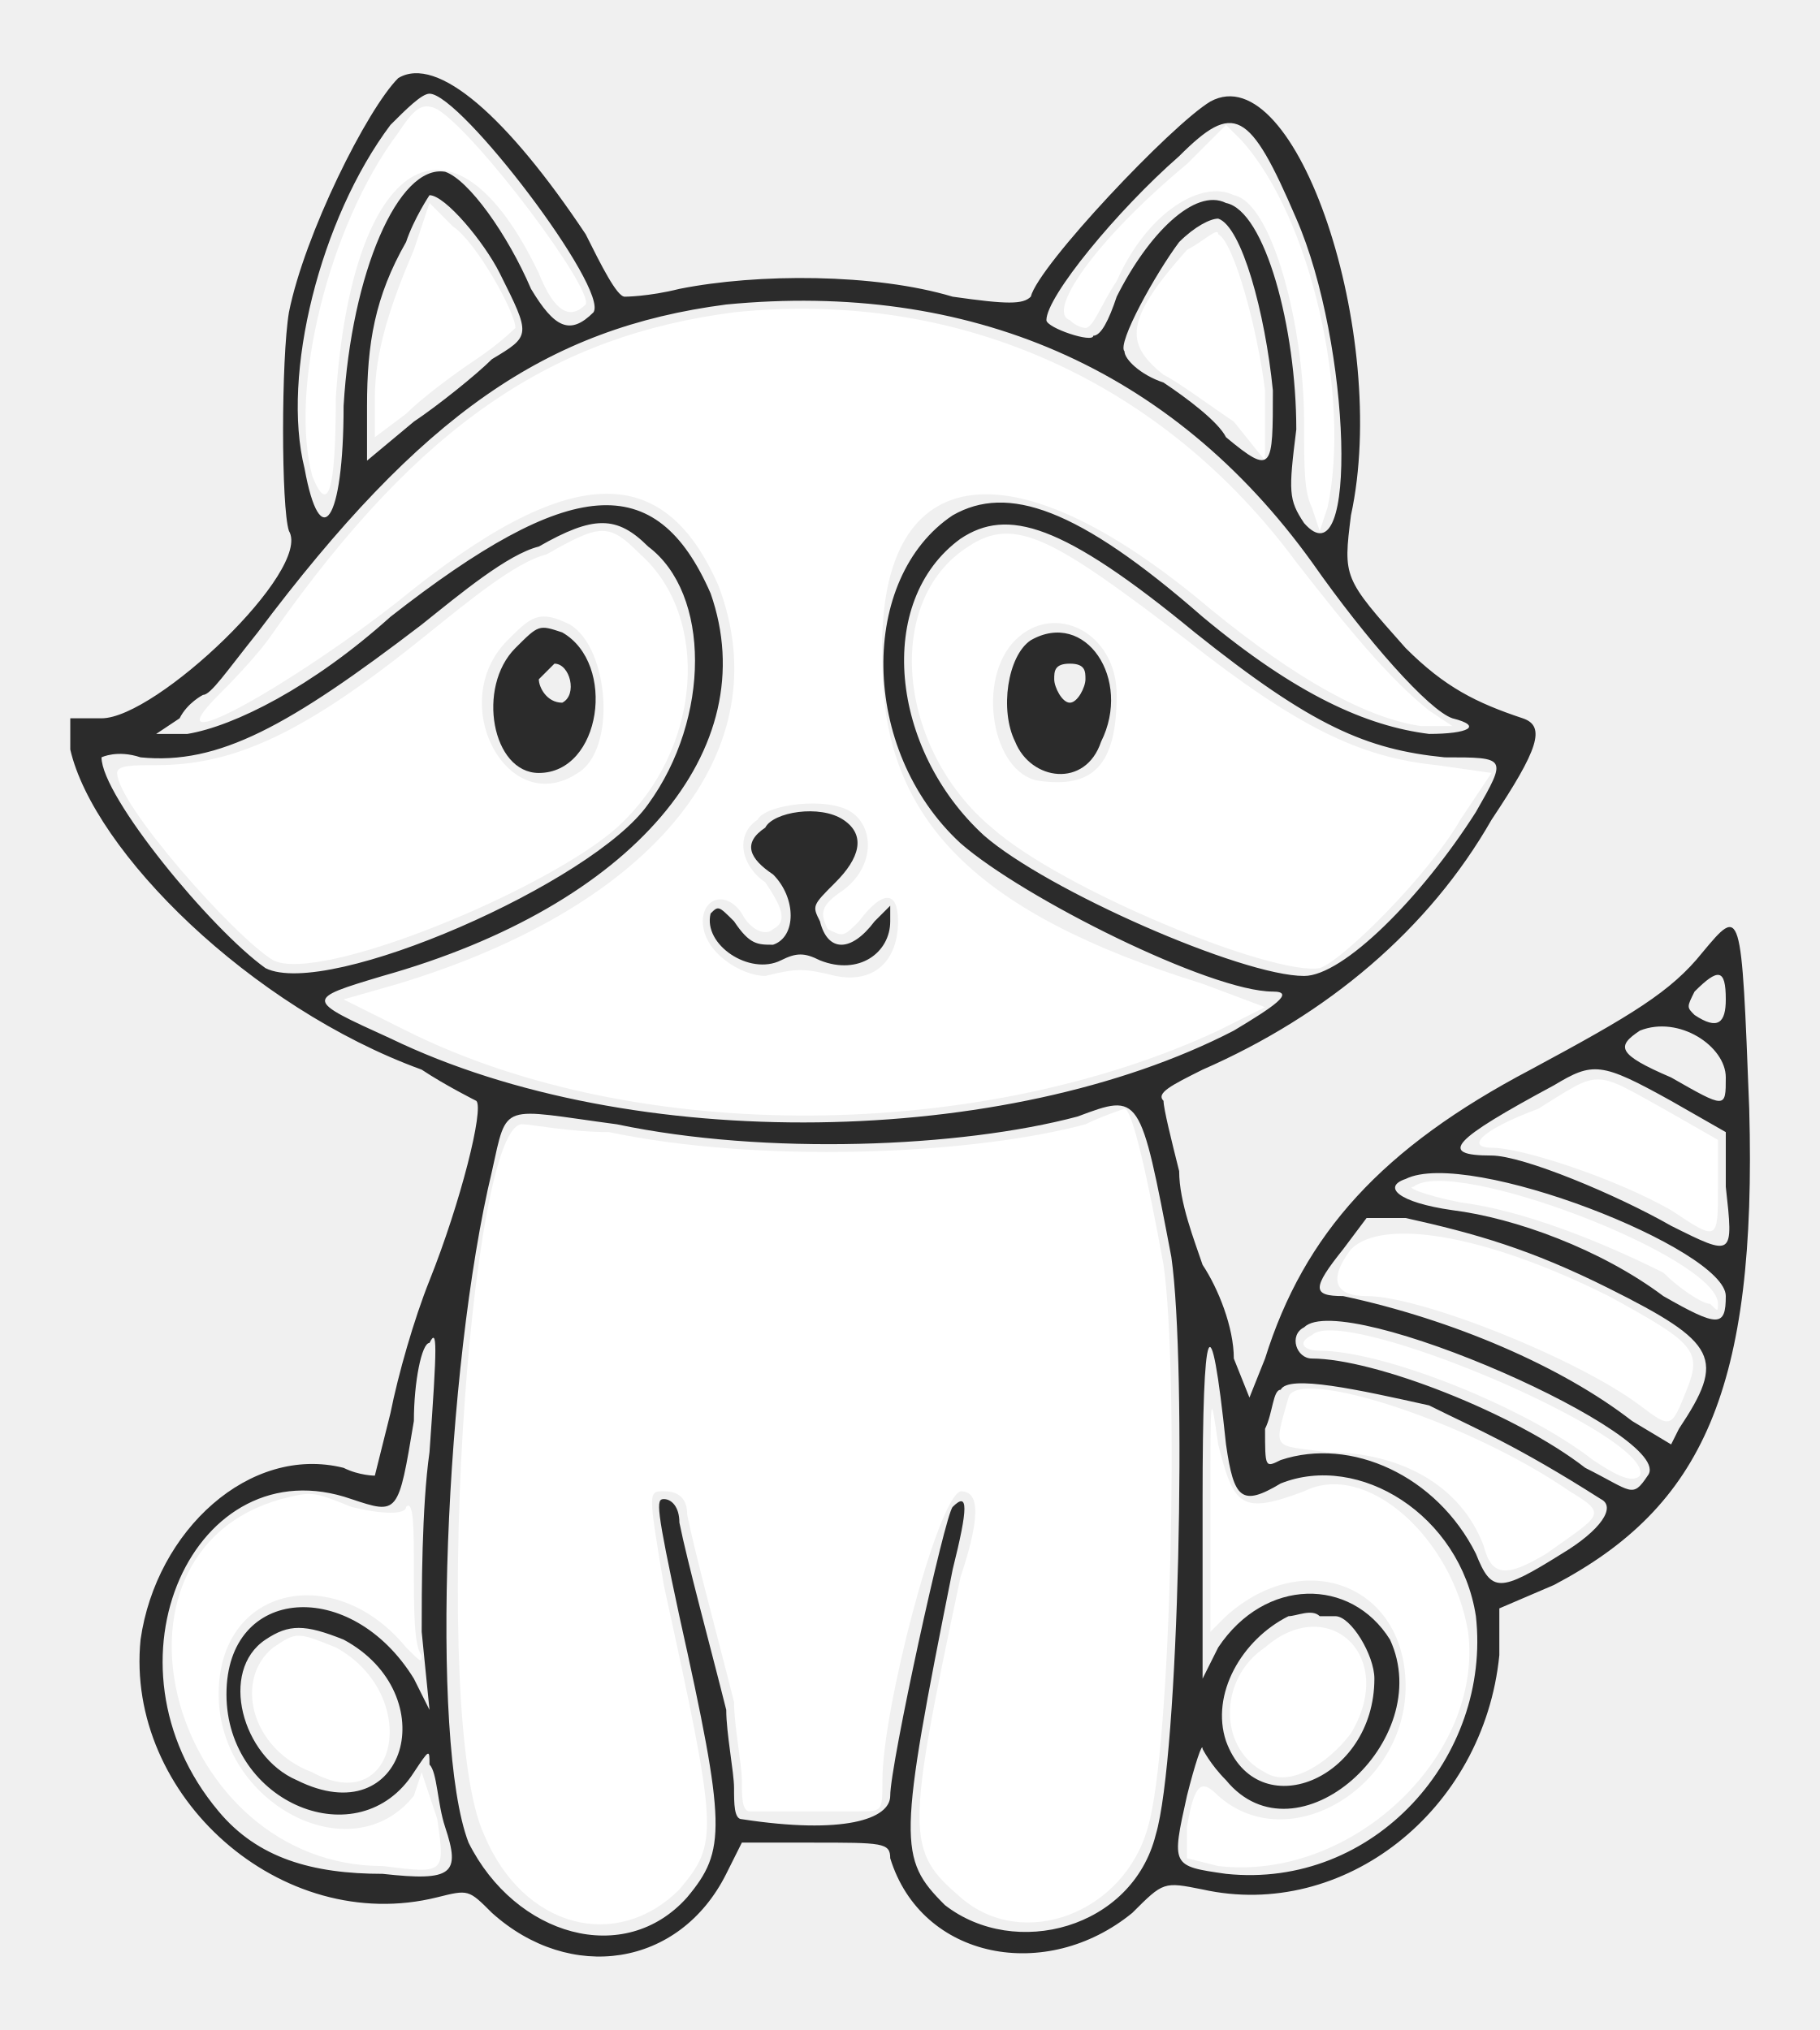
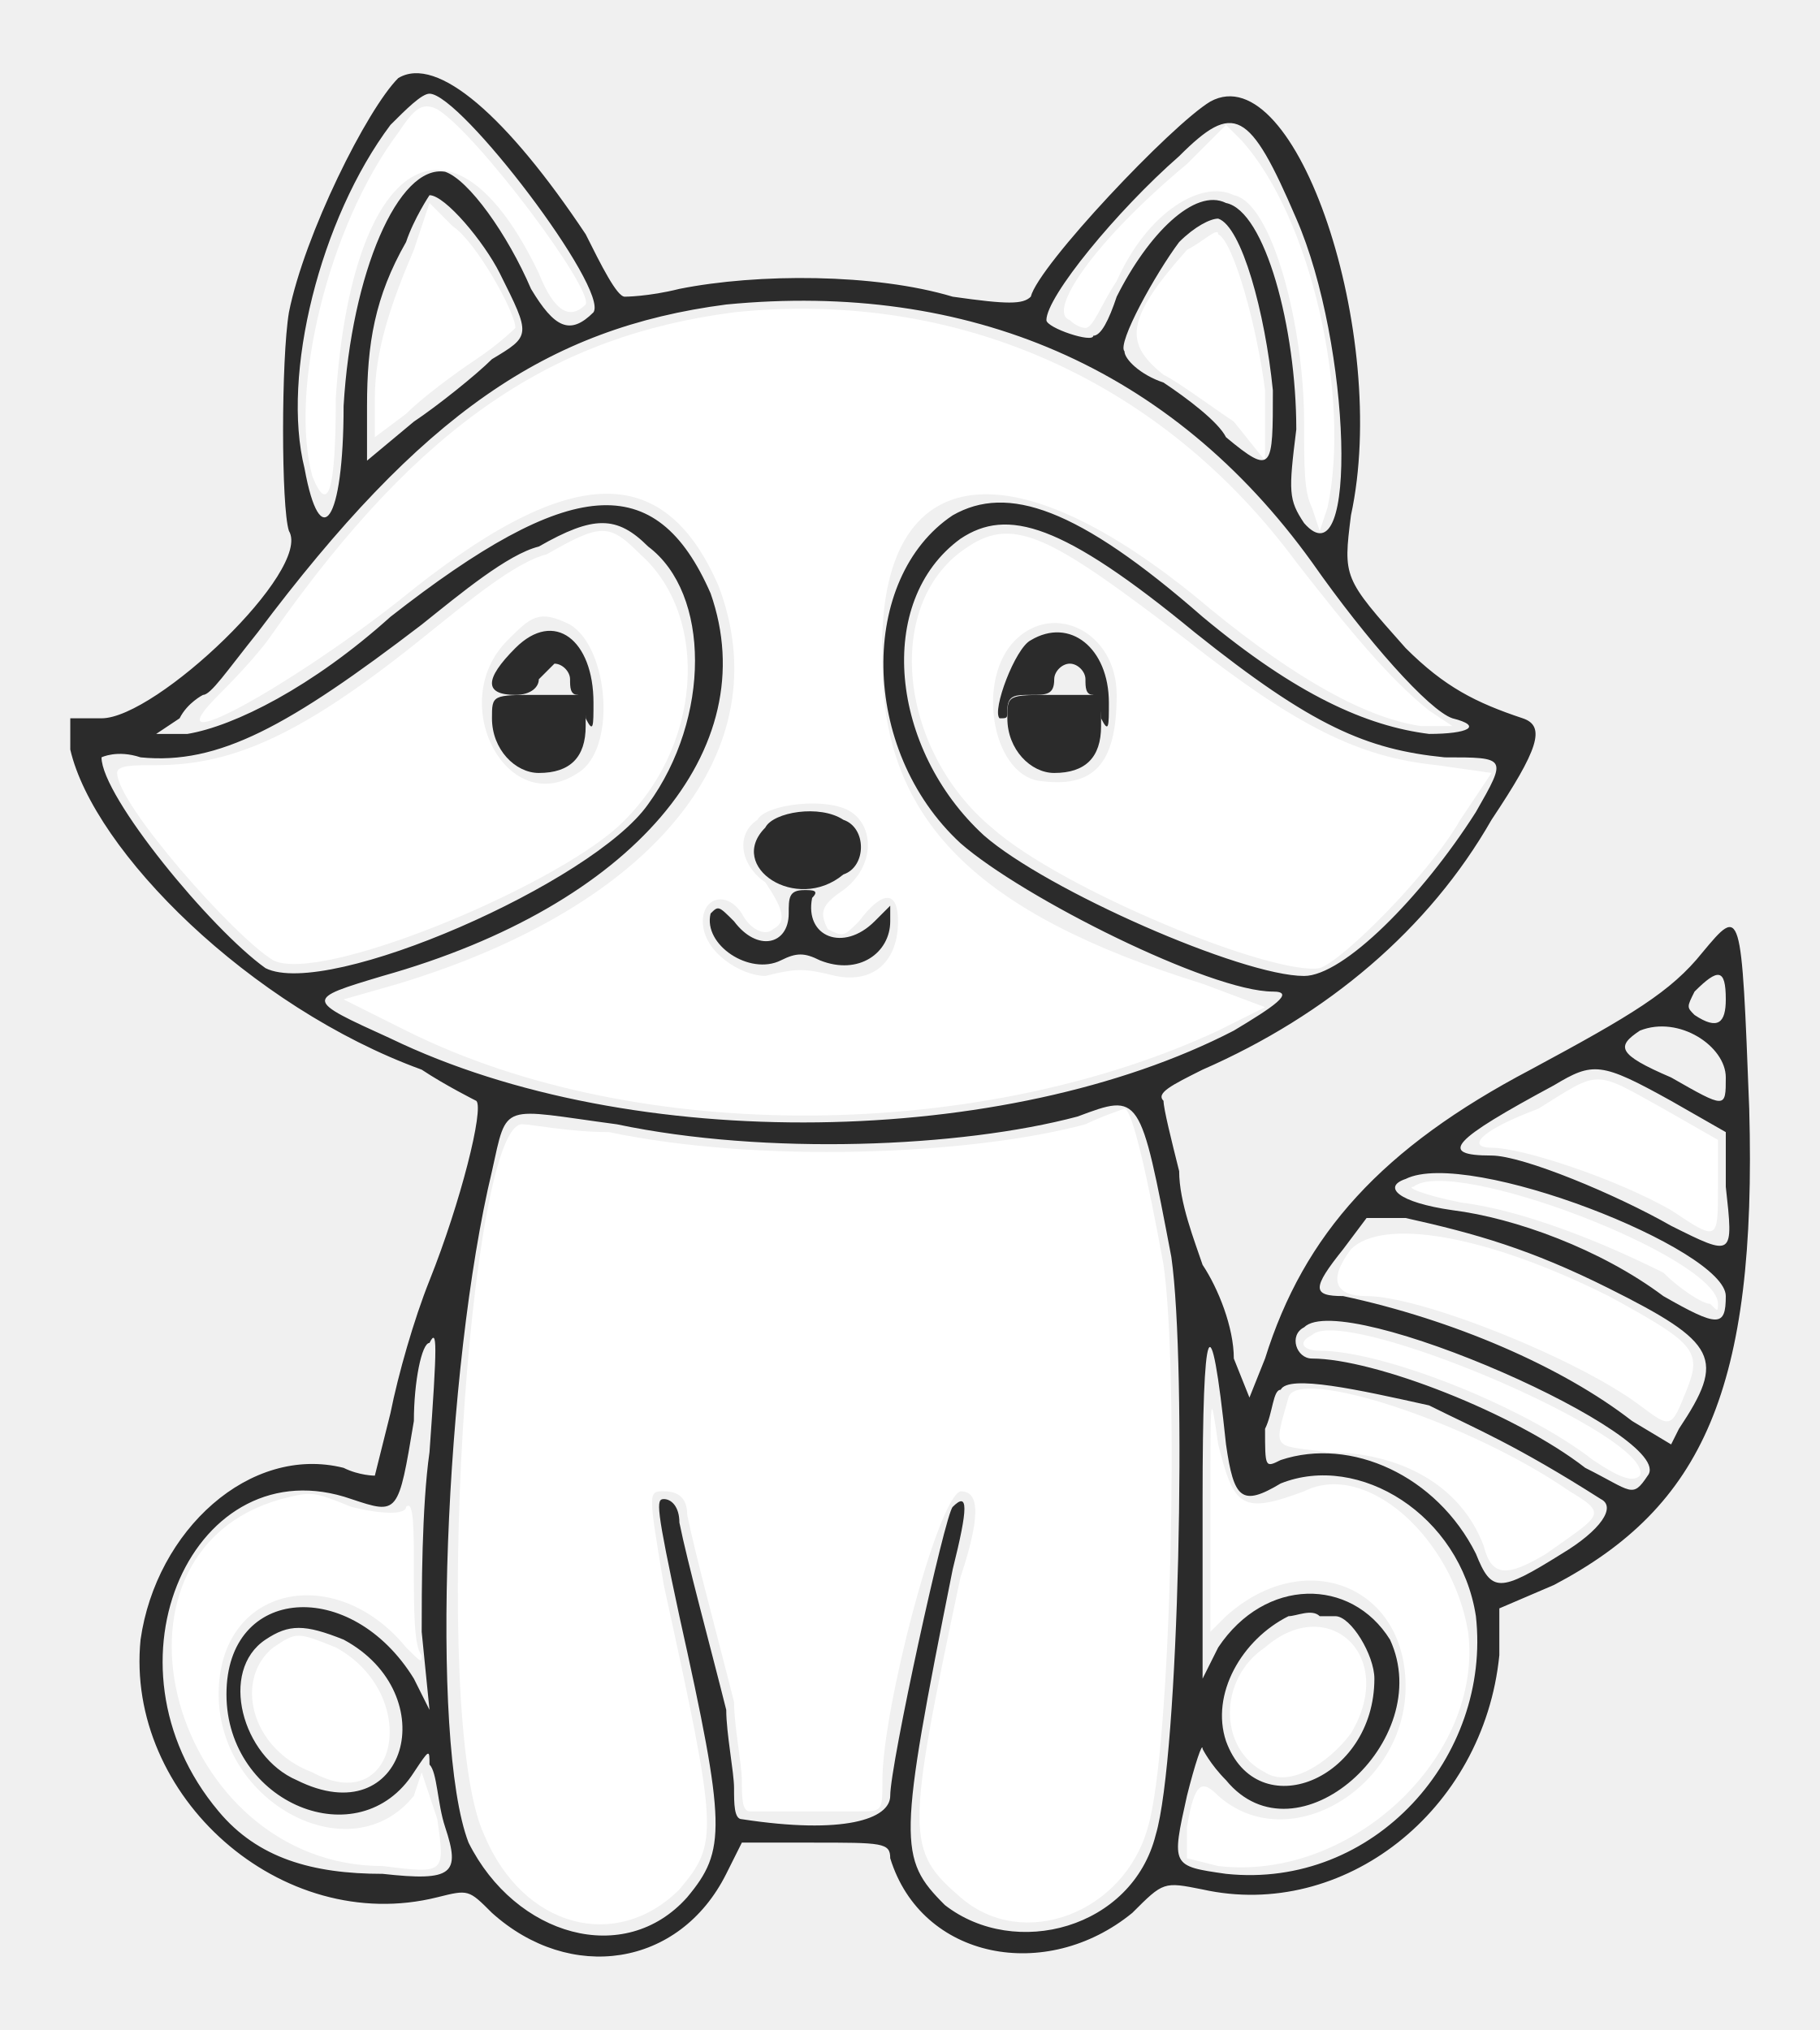
<svg xmlns="http://www.w3.org/2000/svg" viewBox="0 0 233 260">
  <g class="regions">
    <path class="region" fill="#ffffff" fill-rule="evenodd" d="M 51 17 C 42 29, 37 50, 40 61 C 42 66, 43 63, 43 51 C 45 20, 58 12, 69 35 C 71 40, 73 41, 75 39 C 76 37, 61 17, 56 14 C 54 13, 53 14, 51 17" />
    <path class="region" fill="#ffffff" fill-rule="evenodd" d="M 152 21 C 140 31, 134 40, 137 41 C 138 42, 139 42, 139 42 C 140 42, 141 39, 143 36 C 147 27, 154 23, 158 25 C 163 26, 167 42, 167 54 C 167 60, 167 63, 168 65 L 169 68 170 65 C 173 51, 168 28, 159 18 L 157 16 152 21" />
    <path class="region" fill="#ffffff" fill-rule="evenodd" d="M 53 32 C 50 39, 48 45, 48 51 L 48 56 52 53 C 54 51, 58 48, 61 46 C 64 44, 66 42, 66 42 C 66 40, 61 31, 58 29 L 55 26 53 32" />
    <path class="region" fill="#ffffff" fill-rule="evenodd" d="M 152 32 C 144 41, 144 44, 149 48 C 151 49, 155 52, 158 54 L 162 59 162 50 C 161 42, 158 31, 156 30 C 156 29, 154 31, 152 32" />
    <path class="region" fill="#ffffff" fill-rule="evenodd" d="M 94 40 C 71 43, 54 54, 35 81 C 33 84, 29 88, 28 89 C 19 98, 37 88, 51 77 C 73 59, 85 59, 92 75 C 100 96, 84 116, 51 126 L 44 128 52 132 C 82 147, 126 146, 156 132 L 162 129 154 126 C 125 117, 113 105, 113 85 C 112 59, 129 56, 155 78 C 166 87, 175 92, 182 93 L 186 93 183 91 C 178 87, 173 81, 166 72 C 149 49, 123 37, 94 40 M 97 105 C 94 107, 95 111, 98 113 C 100 116, 101 118, 99 119 C 98 120, 96 119, 95 117 C 93 114, 90 115, 90 118 C 90 122, 95 125, 98 125 C 102 124, 103 124, 107 125 C 112 126, 115 123, 115 118 C 115 114, 113 114, 110 118 C 108 120, 108 120, 106 119 C 105 117, 105 116, 108 114 C 112 111, 112 106, 109 104 C 106 102, 98 103, 97 105" />
    <path class="region" fill="#ffffff" fill-rule="evenodd" d="M 70 71 C 66 72, 60 77, 55 81 C 39 94, 30 98, 20 98 C 17 98, 15 98, 15 99 C 15 103, 30 120, 35 123 C 41 126, 70 114, 79 106 C 90 96, 91 79, 82 71 C 78 67, 77 67, 70 71 M 65 82 C 57 90, 65 105, 74 99 C 79 96, 78 83, 73 80 C 69 78, 68 79, 65 82" />
    <path class="region" fill="#ffffff" fill-rule="evenodd" d="M 124 70 C 113 77, 115 96, 127 106 C 136 114, 163 125, 169 124 C 172 123, 183 112, 187 105 L 191 99 184 98 C 174 97, 166 93, 152 82 C 135 69, 130 66, 124 70 M 130 82 C 125 87, 127 99, 133 100 C 140 101, 143 98, 143 89 C 143 81, 135 77, 130 82" />
    <path class="region" fill="#ffffff" fill-rule="evenodd" d="M 197 142 C 189 145, 188 147, 191 147 C 195 147, 207 151, 214 155 C 220 159, 220 159, 220 152 L 220 146 213 142 C 204 137, 205 137, 197 142" />
    <path class="region" fill="#ffffff" fill-rule="evenodd" d="M 139 144 C 124 148, 97 149, 78 145 C 73 145, 68 144, 67 144 C 60 143, 55 220, 62 235 C 67 247, 79 250, 87 242 C 92 236, 92 235, 85 203 C 83 191, 83 191, 85 191 C 87 191, 88 192, 88 194 C 89 199, 92 210, 94 218 C 94 221, 95 226, 95 228 C 95 230, 95 232, 96 232 C 98 232, 108 232, 110 232 C 113 232, 113 232, 113 228 C 113 219, 120 192, 123 191 C 125 191, 126 193, 123 202 C 116 235, 116 237, 123 243 C 131 250, 144 245, 147 234 C 150 224, 151 176, 149 162 C 147 151, 145 142, 144 142 C 144 142, 141 143, 139 144" />
    <path class="region" fill="#ffffff" fill-rule="evenodd" d="M 181 152 C 180 152, 182 153, 187 154 C 195 155, 205 159, 213 163 C 215 165, 218 167, 219 167 C 220 168, 220 168, 220 167 C 220 161, 186 148, 181 152" />
    <path class="region" fill="#ffffff" fill-rule="evenodd" d="M 173 160 C 170 164, 171 166, 175 166 C 182 166, 202 174, 210 180 C 214 183, 214 183, 216 178 C 218 173, 217 172, 206 166 C 190 158, 177 156, 173 160" />
    <path class="region" fill="#ffffff" fill-rule="evenodd" d="M 168 171 C 166 172, 167 173, 169 173 C 177 173, 195 180, 204 187 C 207 189, 209 190, 210 189 C 212 184, 172 167, 168 171" />
    <path class="region" fill="#ffffff" fill-rule="evenodd" d="M 155 193 L 155 209 157 207 C 167 198, 180 203, 180 216 C 180 229, 165 238, 156 230 C 154 228, 153 228, 152 234 L 152 238 156 239 C 173 241, 190 225, 188 209 C 186 197, 175 187, 167 191 C 159 194, 158 193, 156 185 C 155 178, 155 178, 155 193" />
    <path class="region" fill="#ffffff" fill-rule="evenodd" d="M 165 179 C 163 186, 163 185, 170 186 C 179 186, 187 190, 190 198 C 191 202, 193 202, 198 199 C 205 194, 206 194, 201 191 C 188 182, 166 175, 165 179" />
    <path class="region" fill="#ffffff" fill-rule="evenodd" d="M 36 192 C 11 199, 22 239, 49 239 C 57 240, 57 240, 56 233 L 54 227 53 230 C 45 240, 28 231, 28 217 C 28 203, 43 200, 52 211 C 54 213, 54 213, 54 212 C 53 211, 53 206, 53 201 C 53 196, 53 192, 52 193 C 52 194, 49 194, 45 193 C 40 191, 40 191, 36 192" />
    <path class="region" fill="#ffffff" fill-rule="evenodd" d="M 162 211 C 156 215, 156 224, 162 227 C 165 229, 170 226, 173 222 C 179 212, 170 204, 162 211" />
    <path class="region" fill="#ffffff" fill-rule="evenodd" d="M 35 211 C 30 215, 32 224, 40 227 C 51 233, 54 217, 43 211 C 38 209, 38 209, 35 211" />
+     <path class="region" fill="#2b2b2b" fill-rule="evenodd" d="M 63 92 C 63 96, 66 99, 69 99 C 73 99, 75 97, 75 93 L 75 89 69 89 C 63 89, 63 89, 63 92" />
+     <path class="region" fill="#2b2b2b" fill-rule="evenodd" d="M 129 92 C 129 96, 132 99, 135 99 C 139 99, 141 97, 141 93 L 141 89 135 89 C 129 89, 129 89, 129 92" />
+     <path class="region" fill="#2b2b2b" fill-rule="evenodd" d="M 98 106 C 93 111, 102 117, 108 112 C 111 111, 111 106, 108 105 C 105 103, 99 104, 98 106" />
  </g>
  <g class="outlines">
-     <path fill="#2b2b2b" fill-rule="evenodd" d="M 51 10 C 47 14, 39 30, 37 40 C 36 46, 36 65, 37 68 C 40 73, 20 92, 13 92 L 9 92 9 96 C 12 109, 32 129, 54 137 C 57 139, 61 141, 61 141 C 62 142, 59 154, 55 164 C 53 169, 51 176, 50 181 C 49 185, 48 189, 48 189 C 48 189, 46 189, 44 188 C 32 185, 20 196, 18 210 C 16 230, 36 248, 56 243 C 60 242, 60 242, 63 245 C 73 254, 87 252, 93 240 L 95 236 104 236 C 113 236, 114 236, 114 238 C 118 251, 134 254, 145 245 C 149 241, 149 241, 154 242 C 172 246, 190 232, 192 212 L 192 206 199 203 C 218 193, 225 178, 224 142 C 223 116, 223 116, 218 122 C 214 127, 209 130, 196 137 C 177 147, 167 158, 162 174 L 160 179 158 174 C 158 170, 156 165, 154 162 C 153 159, 151 154, 151 150 C 150 146, 149 142, 149 141 C 148 140, 150 139, 154 137 C 170 130, 183 119, 191 105 C 197 96, 198 93, 195 92 C 189 90, 185 88, 180 83 C 172 74, 172 74, 173 66 C 178 43, 166 7, 155 13 C 150 16, 133 34, 132 38 C 131 39, 129 39, 122 38 C 112 35, 97 35, 87 37 C 83 38, 80 38, 80 38 C 79 38, 77 34, 75 30 C 65 15, 56 7, 51 10 M 50 16 C 41 28, 36 48, 39 60 C 41 71, 44 67, 44 52 C 45 35, 51 21, 57 22 C 60 23, 65 30, 68 37 C 71 42, 73 43, 76 40 C 78 37, 59 12, 55 12 C 54 12, 52 14, 50 16 M 151 20 C 143 27, 134 38, 134 41 C 134 42, 140 44, 140 43 C 141 43, 142 41, 143 38 C 147 30, 153 24, 157 26 C 162 27, 166 42, 166 55 C 165 63, 165 64, 167 67 C 174 75, 173 44, 166 28 C 160 14, 158 13, 151 20 M 52 31 C 48 38, 47 44, 47 52 L 47 59 53 54 C 56 52, 61 48, 63 46 C 68 43, 68 43, 64 35 C 62 31, 57 25, 55 25 C 55 25, 53 28, 52 31 M 151 31 C 148 35, 143 44, 144 45 C 144 46, 146 48, 149 49 C 152 51, 156 54, 157 56 C 163 61, 163 60, 163 50 C 162 40, 159 29, 156 28 C 155 28, 153 29, 151 31 M 93 39 C 70 42, 54 53, 33 81 C 29 86, 27 89, 26 89 C 26 89, 24 90, 23 92 L 20 94 24 94 C 30 93, 40 88, 50 79 C 73 61, 84 60, 91 76 C 98 96, 81 116, 49 125 C 39 128, 39 128, 50 133 C 81 148, 129 147, 158 132 C 163 129, 166 127, 163 127 C 155 127, 131 115, 123 108 C 110 96, 110 74, 122 66 C 129 62, 138 65, 154 79 C 166 89, 175 93, 183 94 C 188 94, 190 93, 186 92 C 183 91, 175 82, 168 72 C 150 47, 124 36, 93 39 M 69 70 C 65 71, 59 76, 54 80 C 37 93, 28 98, 18 97 C 15 96, 13 97, 13 97 C 13 102, 27 119, 34 124 C 42 128, 76 113, 83 103 C 91 92, 91 76, 83 70 C 79 66, 76 66, 69 70 M 123 69 C 112 77, 114 96, 126 107 C 134 114, 159 125, 167 125 C 172 125, 182 115, 189 104 C 193 97, 193 97, 185 97 C 175 96, 168 93, 153 81 C 136 67, 129 65, 123 69 M 66 83 C 61 88, 63 99, 69 99 C 77 99, 79 85, 72 81 C 69 80, 69 80, 66 83 M 132 82 C 129 84, 128 91, 130 95 C 132 100, 139 101, 141 95 C 145 87, 139 78, 132 82 M 69 87 C 69 88, 70 90, 72 90 C 74 89, 73 85, 71 85 C 71 85, 70 86, 69 87 M 135 87 C 135 88, 136 90, 137 90 C 138 90, 139 88, 139 87 C 139 86, 139 85, 137 85 C 135 85, 135 86, 135 87 M 98 106 C 95 108, 96 110, 99 112 C 102 115, 102 120, 99 121 C 97 121, 96 121, 94 118 C 92 116, 92 116, 91 117 C 90 121, 96 125, 100 123 C 102 122, 103 122, 105 123 C 110 125, 114 122, 114 118 L 114 116 112 118 C 109 122, 106 122, 105 118 C 104 116, 104 116, 107 113 C 110 110, 111 107, 108 105 C 105 103, 99 104, 98 106 M 217 127 C 216 129, 216 129, 217 130 C 220 132, 221 131, 221 128 C 221 124, 220 124, 217 127 M 210 132 C 207 134, 207 135, 214 138 C 221 142, 221 142, 221 138 C 221 134, 215 130, 210 132 M 199 139 C 186 146, 184 148, 191 148 C 195 148, 207 153, 214 157 C 222 161, 222 161, 221 152 L 221 145 214 141 C 205 136, 204 136, 199 139 M 138 143 C 123 147, 98 148, 79 144 C 64 142, 65 141, 63 150 C 57 175, 55 223, 60 236 C 66 248, 80 252, 88 243 C 93 237, 93 234, 87 207 C 84 193, 84 192, 85 192 C 86 192, 87 193, 87 195 C 88 200, 91 211, 93 219 C 93 222, 94 227, 94 229 C 94 231, 94 233, 95 233 C 108 235, 114 233, 114 230 C 114 226, 121 194, 122 193 C 124 191, 124 193, 122 201 C 115 236, 115 238, 121 244 C 130 251, 145 247, 148 235 C 151 225, 152 175, 150 161 C 146 140, 146 140, 138 143 M 180 151 C 177 152, 179 154, 186 155 C 194 156, 205 160, 213 166 C 220 170, 221 170, 221 166 C 221 160, 188 147, 180 151 M 172 160 C 168 165, 168 166, 172 166 C 186 169, 200 175, 209 182 L 214 185 215 183 C 221 174, 220 172, 206 165 C 196 160, 189 158, 180 156 L 175 156 172 160 M 167 170 C 165 171, 166 174, 168 174 C 176 174, 194 181, 203 188 C 209 191, 209 192, 211 189 C 215 184, 172 165, 167 170 M 154 192 L 154 215 156 211 C 162 202, 173 202, 178 210 C 184 223, 166 239, 157 228 C 155 226, 154 224, 154 224 C 154 223, 153 226, 152 230 C 150 239, 150 239, 157 240 C 176 242, 191 225, 189 207 C 187 194, 174 186, 164 190 C 159 193, 158 192, 157 185 C 155 166, 154 169, 154 192 M 55 172 C 54 172, 53 177, 53 182 C 51 194, 51 194, 45 192 C 25 185, 12 213, 28 232 C 33 238, 40 240, 49 240 C 58 241, 59 240, 57 234 C 56 231, 56 227, 55 226 C 55 224, 55 224, 53 227 C 46 238, 29 231, 29 217 C 29 203, 45 202, 53 215 L 55 219 54 209 C 54 204, 54 193, 55 186 C 56 172, 56 170, 55 172 M 164 178 C 163 178, 163 181, 162 183 C 162 188, 162 188, 164 187 C 173 184, 184 189, 189 199 C 191 204, 192 204, 200 199 C 205 196, 207 193, 205 192 C 194 185, 189 183, 183 180 C 174 178, 165 176, 164 178 M 165 207 C 159 210, 155 217, 157 223 C 161 234, 176 228, 176 215 C 176 212, 173 207, 171 207 C 171 207, 170 207, 169 207 C 168 206, 166 207, 165 207 M 34 210 C 28 214, 31 225, 38 228 C 52 235, 57 217, 44 210 C 39 208, 37 208, 34 210" />
+     <path fill="#2b2b2b" fill-rule="evenodd" d="M 51 10 C 47 14, 39 30, 37 40 C 36 46, 36 65, 37 68 C 40 73, 20 92, 13 92 L 9 92 9 96 C 12 109, 32 129, 54 137 C 57 139, 61 141, 61 141 C 62 142, 59 154, 55 164 C 53 169, 51 176, 50 181 C 49 185, 48 189, 48 189 C 48 189, 46 189, 44 188 C 32 185, 20 196, 18 210 C 16 230, 36 248, 56 243 C 60 242, 60 242, 63 245 C 73 254, 87 252, 93 240 L 95 236 104 236 C 113 236, 114 236, 114 238 C 118 251, 134 254, 145 245 C 149 241, 149 241, 154 242 C 172 246, 190 232, 192 212 L 192 206 199 203 C 218 193, 225 178, 224 142 C 223 116, 223 116, 218 122 C 214 127, 209 130, 196 137 C 177 147, 167 158, 162 174 L 160 179 158 174 C 158 170, 156 165, 154 162 C 153 159, 151 154, 151 150 C 150 146, 149 142, 149 141 C 148 140, 150 139, 154 137 C 170 130, 183 119, 191 105 C 197 96, 198 93, 195 92 C 189 90, 185 88, 180 83 C 172 74, 172 74, 173 66 C 178 43, 166 7, 155 13 C 150 16, 133 34, 132 38 C 131 39, 129 39, 122 38 C 112 35, 97 35, 87 37 C 83 38, 80 38, 80 38 C 79 38, 77 34, 75 30 C 65 15, 56 7, 51 10 M 50 16 C 41 28, 36 48, 39 60 C 41 71, 44 67, 44 52 C 45 35, 51 21, 57 22 C 60 23, 65 30, 68 37 C 71 42, 73 43, 76 40 C 78 37, 59 12, 55 12 C 54 12, 52 14, 50 16 M 151 20 C 143 27, 134 38, 134 41 C 134 42, 140 44, 140 43 C 141 43, 142 41, 143 38 C 147 30, 153 24, 157 26 C 162 27, 166 42, 166 55 C 165 63, 165 64, 167 67 C 174 75, 173 44, 166 28 C 160 14, 158 13, 151 20 M 52 31 C 48 38, 47 44, 47 52 L 47 59 53 54 C 56 52, 61 48, 63 46 C 68 43, 68 43, 64 35 C 62 31, 57 25, 55 25 C 55 25, 53 28, 52 31 M 151 31 C 148 35, 143 44, 144 45 C 144 46, 146 48, 149 49 C 152 51, 156 54, 157 56 C 163 61, 163 60, 163 50 C 162 40, 159 29, 156 28 C 155 28, 153 29, 151 31 M 93 39 C 70 42, 54 53, 33 81 C 29 86, 27 89, 26 89 C 26 89, 24 90, 23 92 L 20 94 24 94 C 30 93, 40 88, 50 79 C 73 61, 84 60, 91 76 C 98 96, 81 116, 49 125 C 39 128, 39 128, 50 133 C 81 148, 129 147, 158 132 C 163 129, 166 127, 163 127 C 155 127, 131 115, 123 108 C 110 96, 110 74, 122 66 C 129 62, 138 65, 154 79 C 166 89, 175 93, 183 94 C 188 94, 190 93, 186 92 C 183 91, 175 82, 168 72 C 150 47, 124 36, 93 39 M 69 70 C 65 71, 59 76, 54 80 C 37 93, 28 98, 18 97 C 15 96, 13 97, 13 97 C 13 102, 27 119, 34 124 C 42 128, 76 113, 83 103 C 91 92, 91 76, 83 70 C 79 66, 76 66, 69 70 M 123 69 C 112 77, 114 96, 126 107 C 134 114, 159 125, 167 125 C 172 125, 182 115, 189 104 C 193 97, 193 97, 185 97 C 175 96, 168 93, 153 81 C 136 67, 129 65, 123 69 M 66 83 C 62 87, 62 89, 66 89 C 68 89, 69 88, 69 87 C 70 86, 71 85, 71 85 C 72 85, 73 86, 73 87 C 73 88, 73 89, 74 89 C 74 89, 75 90, 75 92 C 76 94, 76 93, 76 90 C 76 82, 71 78, 66 83 M 132 82 C 130 83, 127 91, 128 92 C 129 92, 129 92, 129 91 C 129 89, 130 89, 132 89 C 134 89, 135 89, 135 87 C 135 86, 136 85, 137 85 C 138 85, 139 86, 139 87 C 139 88, 139 89, 140 89 C 140 89, 141 90, 141 92 C 142 94, 142 93, 142 90 C 142 83, 137 79, 132 82 M 101 117 C 101 121, 97 122, 94 118 C 92 116, 92 116, 91 117 C 90 121, 96 125, 100 123 C 102 122, 103 122, 105 123 C 110 125, 114 122, 114 118 L 114 116 112 118 C 108 122, 103 120, 104 115 C 105 114, 104 114, 103 114 C 101 114, 101 115, 101 117 M 217 127 C 216 129, 216 129, 217 130 C 220 132, 221 131, 221 128 C 221 124, 220 124, 217 127 M 210 132 C 207 134, 207 135, 214 138 C 221 142, 221 142, 221 138 C 221 134, 215 130, 210 132 M 199 139 C 186 146, 184 148, 191 148 C 195 148, 207 153, 214 157 C 222 161, 222 161, 221 152 L 221 145 214 141 C 205 136, 204 136, 199 139 M 138 143 C 123 147, 98 148, 79 144 C 64 142, 65 141, 63 150 C 57 175, 55 223, 60 236 C 66 248, 80 252, 88 243 C 93 237, 93 234, 87 207 C 84 193, 84 192, 85 192 C 86 192, 87 193, 87 195 C 88 200, 91 211, 93 219 C 93 222, 94 227, 94 229 C 94 231, 94 233, 95 233 C 108 235, 114 233, 114 230 C 114 226, 121 194, 122 193 C 124 191, 124 193, 122 201 C 115 236, 115 238, 121 244 C 130 251, 145 247, 148 235 C 151 225, 152 175, 150 161 C 146 140, 146 140, 138 143 M 180 151 C 177 152, 179 154, 186 155 C 194 156, 205 160, 213 166 C 220 170, 221 170, 221 166 C 221 160, 188 147, 180 151 M 172 160 C 168 165, 168 166, 172 166 C 186 169, 200 175, 209 182 L 214 185 215 183 C 221 174, 220 172, 206 165 C 196 160, 189 158, 180 156 L 175 156 172 160 M 167 170 C 165 171, 166 174, 168 174 C 176 174, 194 181, 203 188 C 209 191, 209 192, 211 189 C 215 184, 172 165, 167 170 M 154 192 L 154 215 156 211 C 162 202, 173 202, 178 210 C 184 223, 166 239, 157 228 C 155 226, 154 224, 154 224 C 154 223, 153 226, 152 230 C 150 239, 150 239, 157 240 C 176 242, 191 225, 189 207 C 187 194, 174 186, 164 190 C 159 193, 158 192, 157 185 C 155 166, 154 169, 154 192 M 55 172 C 54 172, 53 177, 53 182 C 51 194, 51 194, 45 192 C 25 185, 12 213, 28 232 C 33 238, 40 240, 49 240 C 58 241, 59 240, 57 234 C 56 231, 56 227, 55 226 C 55 224, 55 224, 53 227 C 46 238, 29 231, 29 217 C 29 203, 45 202, 53 215 L 55 219 54 209 C 54 204, 54 193, 55 186 C 56 172, 56 170, 55 172 M 164 178 C 163 178, 163 181, 162 183 C 162 188, 162 188, 164 187 C 173 184, 184 189, 189 199 C 191 204, 192 204, 200 199 C 205 196, 207 193, 205 192 C 194 185, 189 183, 183 180 C 174 178, 165 176, 164 178 M 165 207 C 159 210, 155 217, 157 223 C 161 234, 176 228, 176 215 C 176 212, 173 207, 171 207 C 171 207, 170 207, 169 207 C 168 206, 166 207, 165 207 M 34 210 C 28 214, 31 225, 38 228 C 52 235, 57 217, 44 210 C 39 208, 37 208, 34 210" />
  </g>
</svg>
